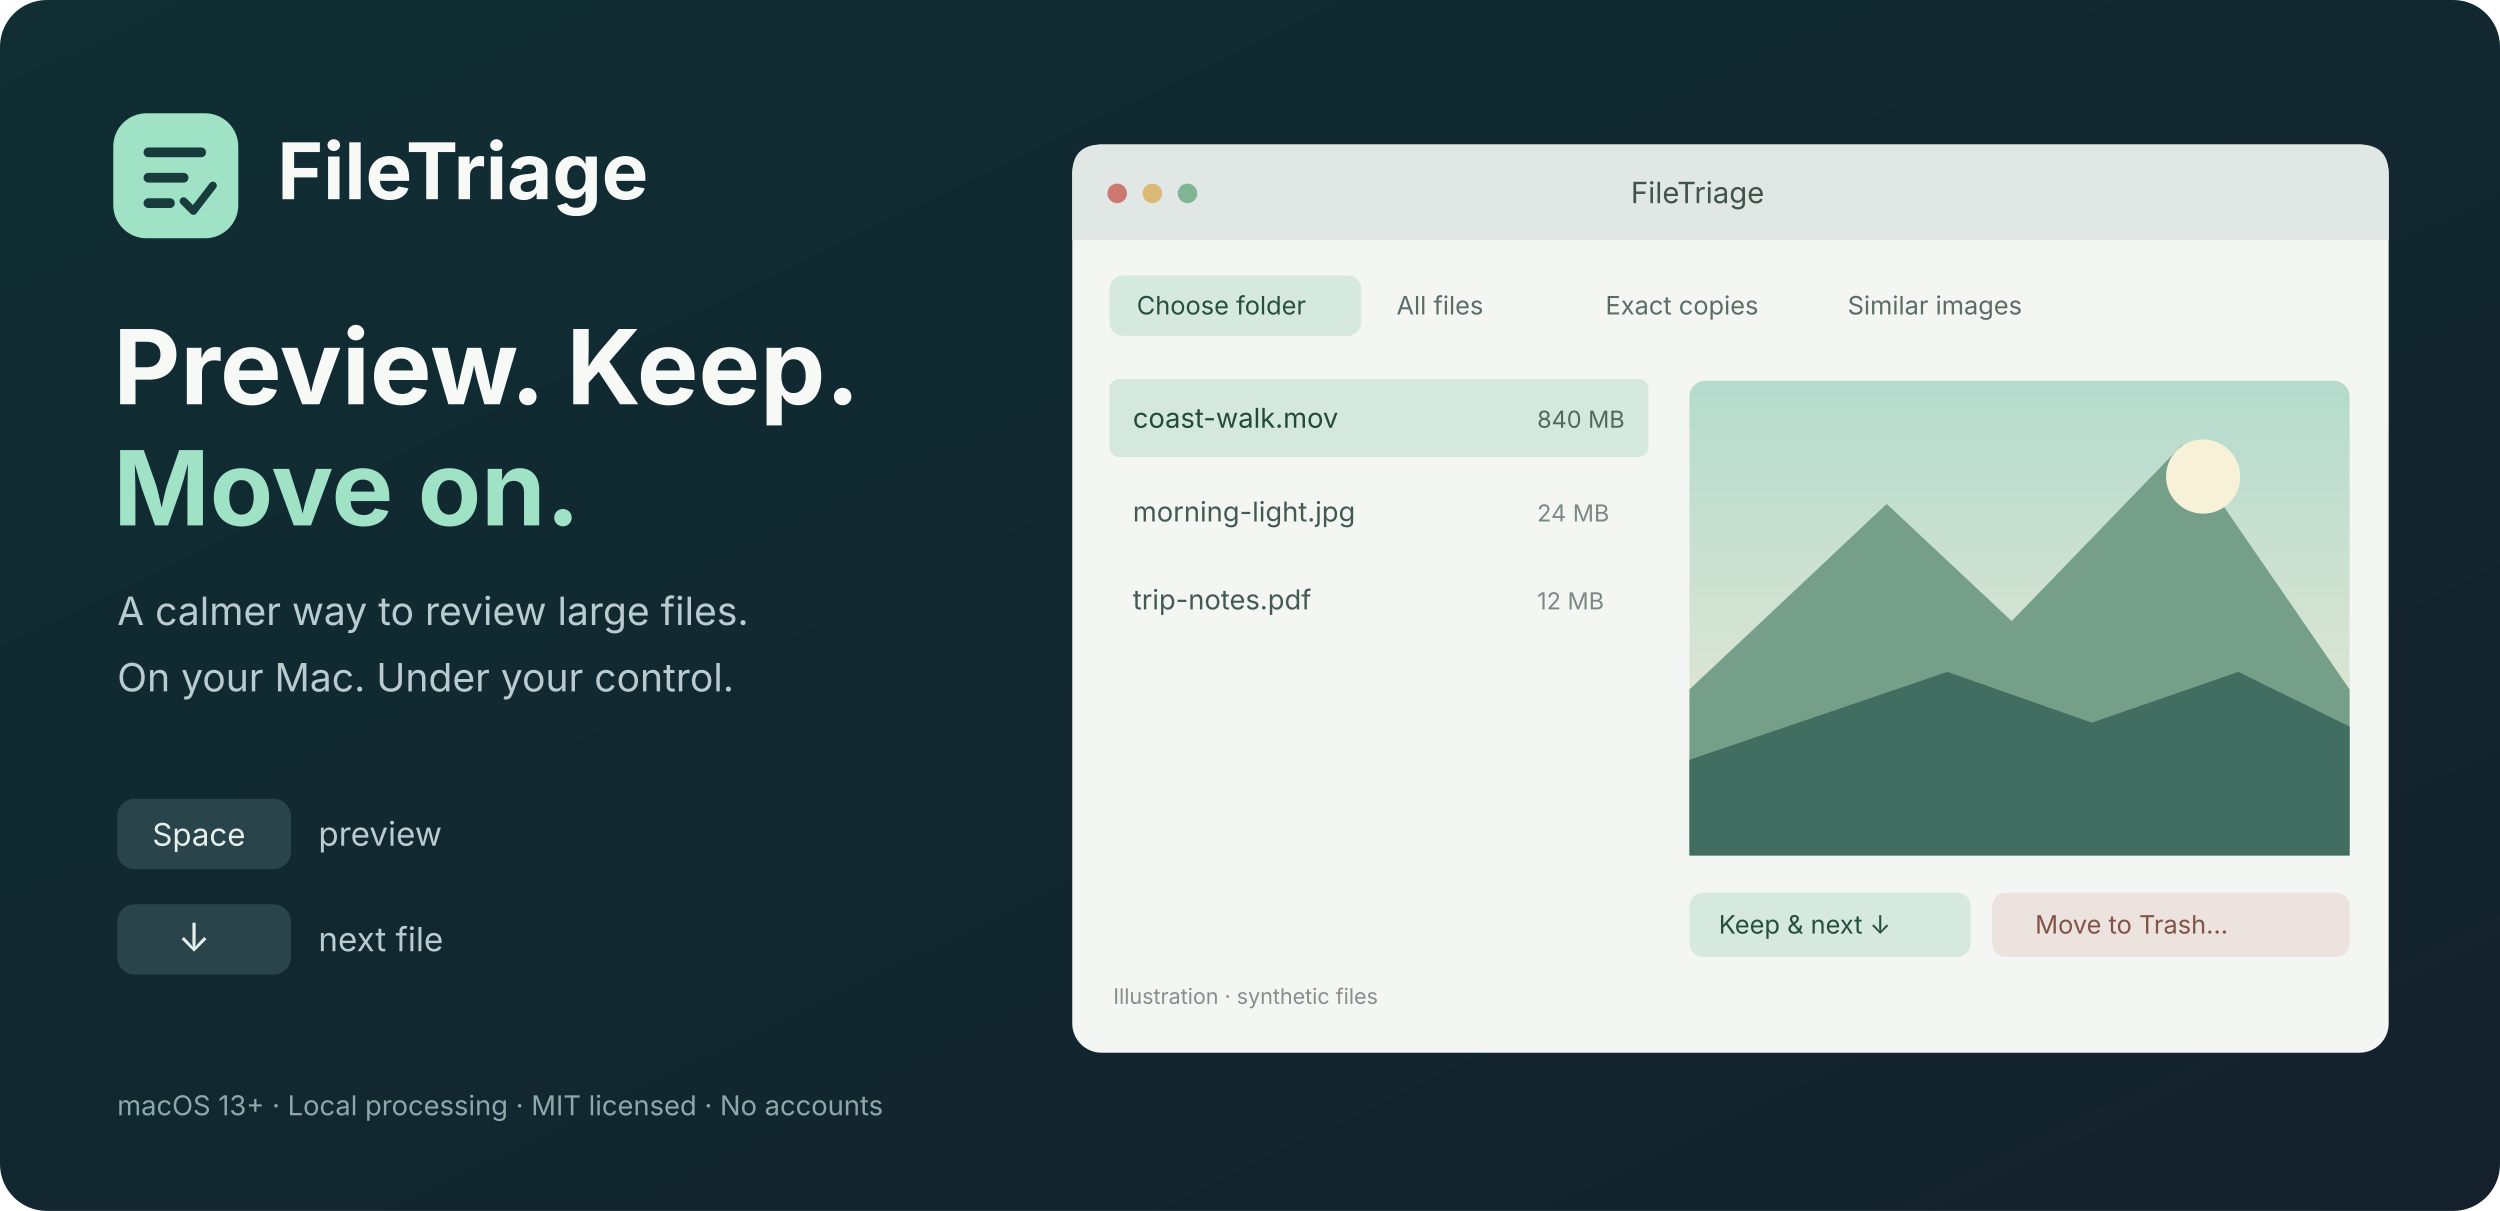
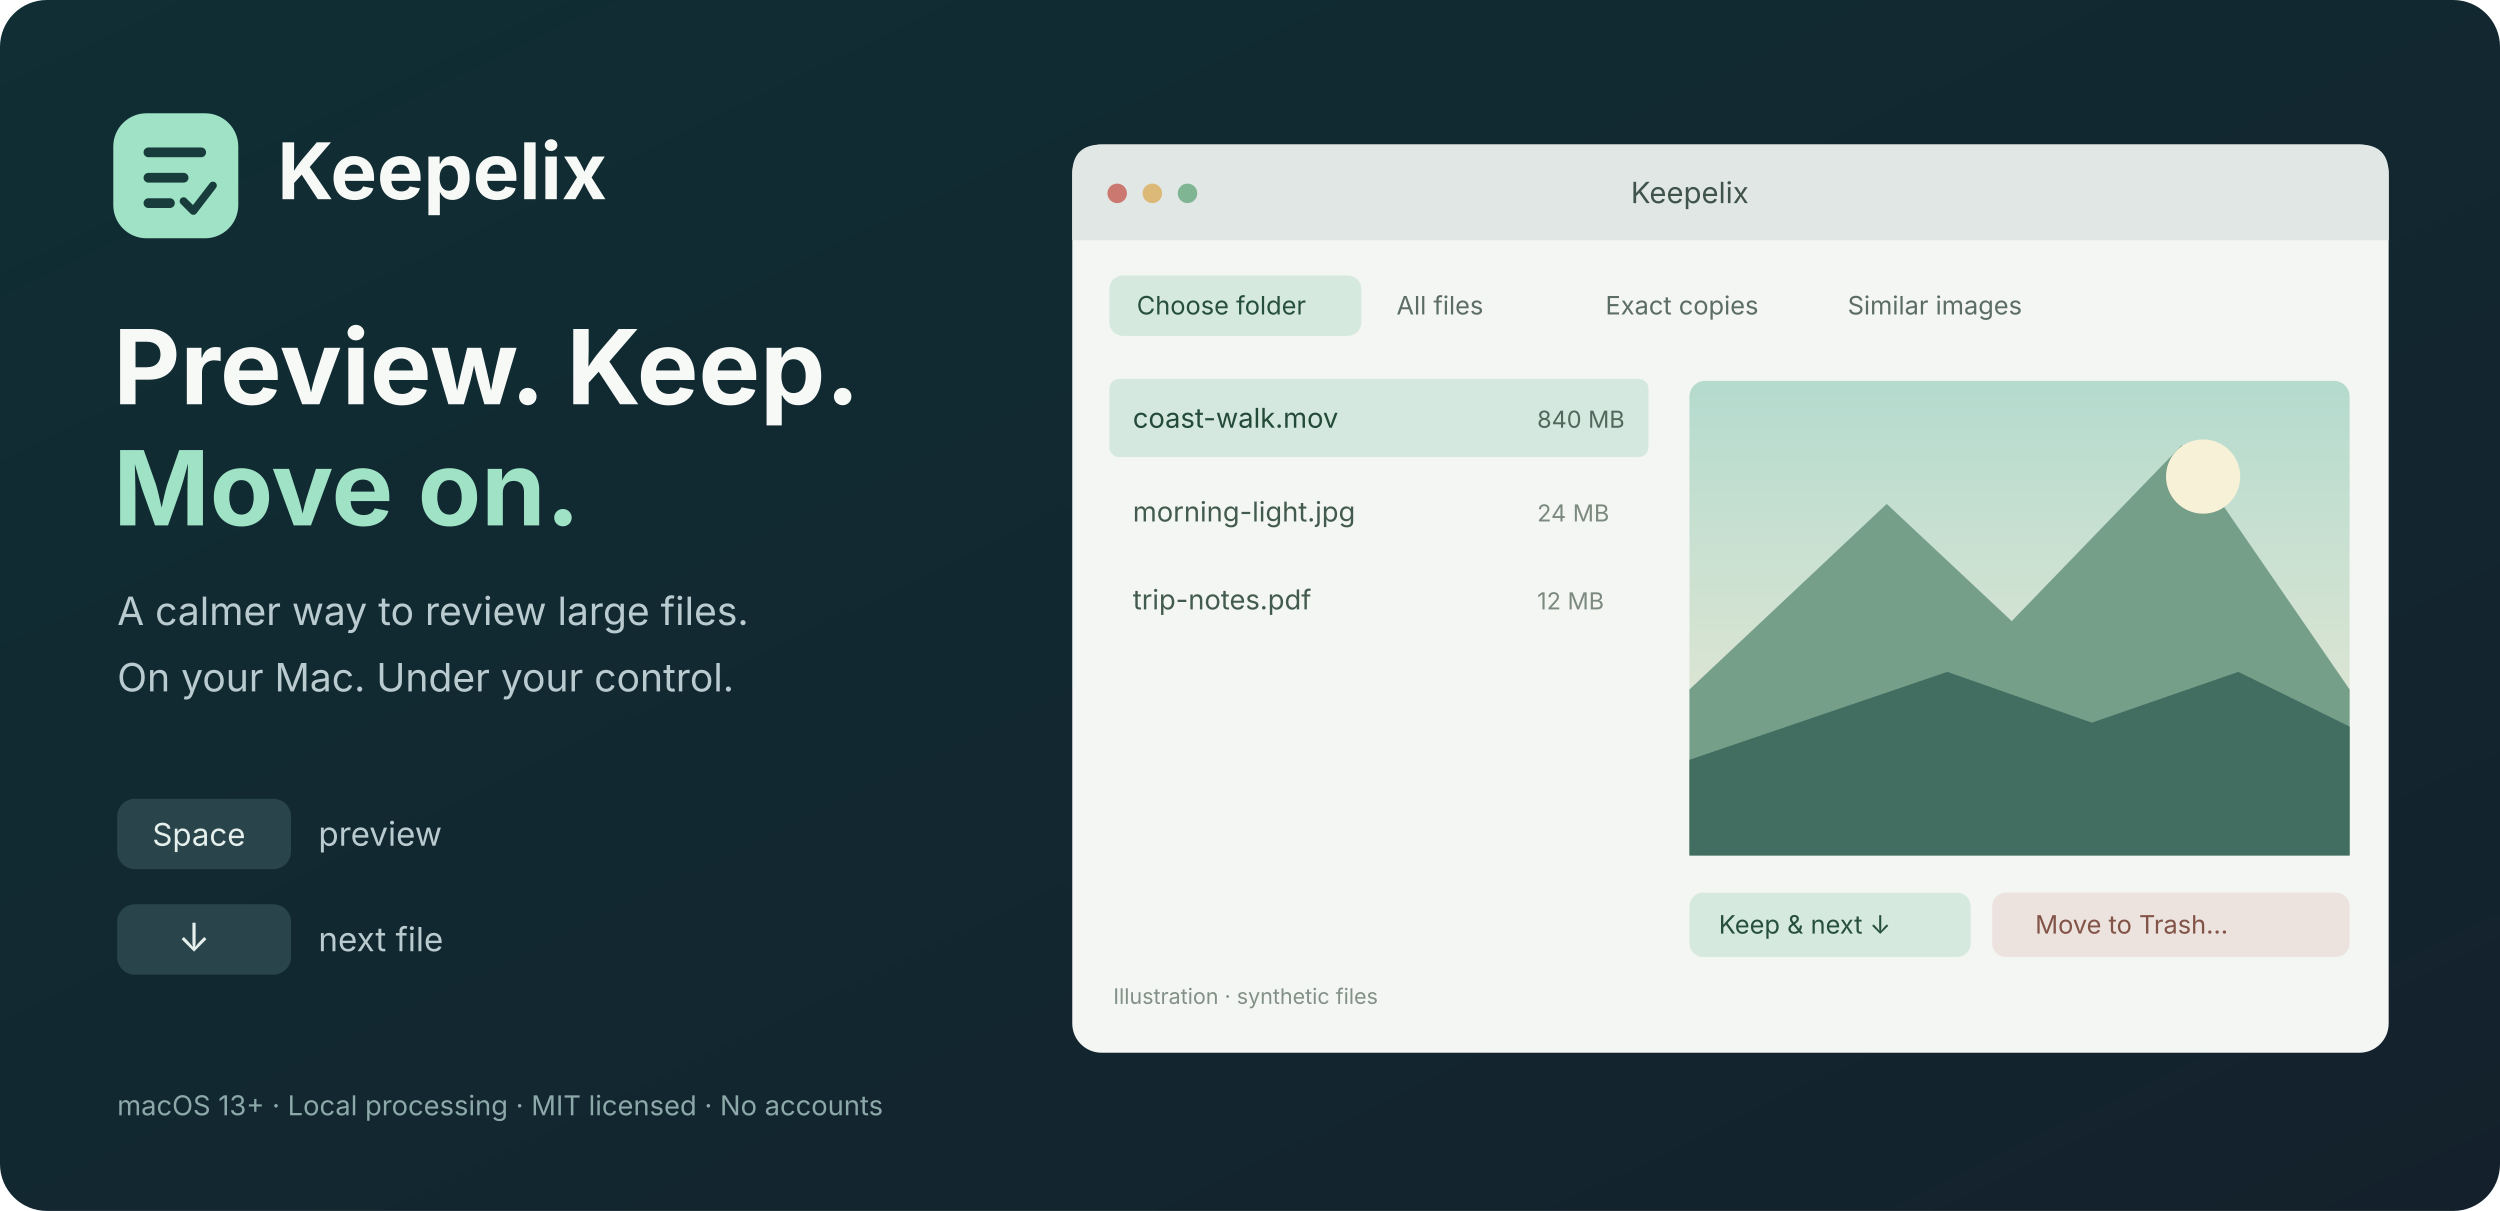
- <svg xmlns="http://www.w3.org/2000/svg" width="1280" height="620" viewBox="0 0 1280 620" role="img" aria-label="FileTriage: Preview. Keep. Move on. A local macOS file review tool. Illustrative interface with synthetic files.">
+ <svg xmlns="http://www.w3.org/2000/svg" width="1280" height="620" viewBox="0 0 1280 620" role="img" aria-label="Keepelix: Preview. Keep. Move on. A local macOS file review tool. Illustrative interface with synthetic files.">
  <defs>
    <linearGradient id="bg" x2="1" y2="1">
      <stop stop-color="#102e34" />
      <stop offset="1" stop-color="#14212c" />
    </linearGradient>
    <linearGradient id="photo" x2="0" y2="1">
      <stop stop-color="#b4dbce" />
      <stop offset="1" stop-color="#f0ead6" />
    </linearGradient>
  </defs>
  <rect width="1280" height="620" rx="24" fill="url(#bg)" />
  <g font-family="-apple-system,BlinkMacSystemFont,Segoe UI,sans-serif">
    <rect x="58" y="58" width="64" height="64" rx="17" fill="#9fe2c6" />
    <path d="M76 78h27M76 91h18M76 104h11" stroke="#173c3b" stroke-width="5" stroke-linecap="round" />
    <path d="m94 103 5 5 10-13" fill="none" stroke="#173c3b" stroke-width="4" stroke-linecap="round" stroke-linejoin="round" />
-     <text x="142" y="102" fill="#f7f9f7" font-size="40" font-weight="650">FileTriage</text>
+     <text x="142" y="102" fill="#f7f9f7" font-size="40" font-weight="650">Keepelix</text>
    <text x="58" y="207" fill="#f7f9f7" font-size="53" font-weight="650">Preview. Keep.</text>
    <text x="58" y="269" fill="#9fe2c6" font-size="53" font-weight="650">Move on.</text>
    <text x="60" y="320" fill="#bacbd0" font-size="20">A calmer way to review large files.</text>
    <text x="60" y="354" fill="#bacbd0" font-size="20">On your Mac. Under your control.</text>
    <rect x="60" y="409" width="89" height="36" rx="9" fill="#29454b" />
    <text x="78" y="433" fill="#e5efeb" font-size="16">Space</text>
    <text x="163" y="433" fill="#bacbd0" font-size="17">preview</text>
    <rect x="60" y="463" width="89" height="36" rx="9" fill="#29454b" />
    <text x="91" y="487" fill="#e5efeb" font-size="20">↓</text>
    <text x="163" y="487" fill="#bacbd0" font-size="17">next file</text>
    <rect x="549" y="74" width="674" height="465" rx="15" fill="#f4f6f4" />
    <path d="M564 74h644q15 0 15 15v34H549V89q0-15 15-15" fill="#e1e7e4" />
    <circle cx="572" cy="99" r="5" fill="#cb7871" />
    <circle cx="590" cy="99" r="5" fill="#dcb976" />
    <circle cx="608" cy="99" r="5" fill="#80b594" />
-     <text x="835" y="104" fill="#40544c" font-size="15">FileTriage</text>
+     <text x="835" y="104" fill="#40544c" font-size="15">Keepelix</text>
    <rect x="568" y="141" width="129" height="31" rx="7" fill="#d6e9df" />
    <text x="582" y="161" fill="#264f40" font-size="13">Choose folder</text>
    <text x="715" y="161" fill="#5c6d65" font-size="13">All files</text>
    <text x="822" y="161" fill="#5c6d65" font-size="13">Exact copies</text>
    <text x="946" y="161" fill="#5c6d65" font-size="13">Similar images</text>
    <rect x="568" y="194" width="276" height="40" rx="5" fill="#d4e8df" />
    <text x="580" y="219" fill="#244a3a" font-size="14">coast-walk.mov</text>
    <text x="787" y="219" fill="#52685c" font-size="12">840 MB</text>
    <text x="580" y="267" fill="#435b4e" font-size="14">morning-light.jpg</text>
    <text x="787" y="267" fill="#7b897f" font-size="12">24 MB</text>
    <text x="580" y="312" fill="#435b4e" font-size="14">trip-notes.pdf</text>
    <text x="787" y="312" fill="#7b897f" font-size="12">12 MB</text>
    <rect x="865" y="195" width="338" height="243" rx="8" fill="url(#photo)" />
    <path d="m865 353 101-95 64 60 87-90 86 125v85H865Z" fill="#769f8a" />
    <path d="m865 389 132-45 74 26 75-26 57 28v66H865Z" fill="#426e61" />
    <circle cx="1128" cy="244" r="19" fill="#f7f1d7" />
    <rect x="865" y="457" width="144" height="33" rx="7" fill="#d6e9df" />
    <text x="880" y="478" fill="#264f40" font-size="13">Keep &amp; next ↓</text>
    <rect x="1020" y="457" width="183" height="33" rx="7" fill="#ede3de" />
    <text x="1042" y="478" fill="#825347" font-size="13">Move to Trash…</text>
    <text x="570" y="514" fill="#829087" font-size="11">Illustration · synthetic files</text>
    <text x="60" y="571" fill="#8ca8a9" font-size="14">macOS 13+ · Local processing · MIT licensed · No accounts</text>
  </g>
</svg>
